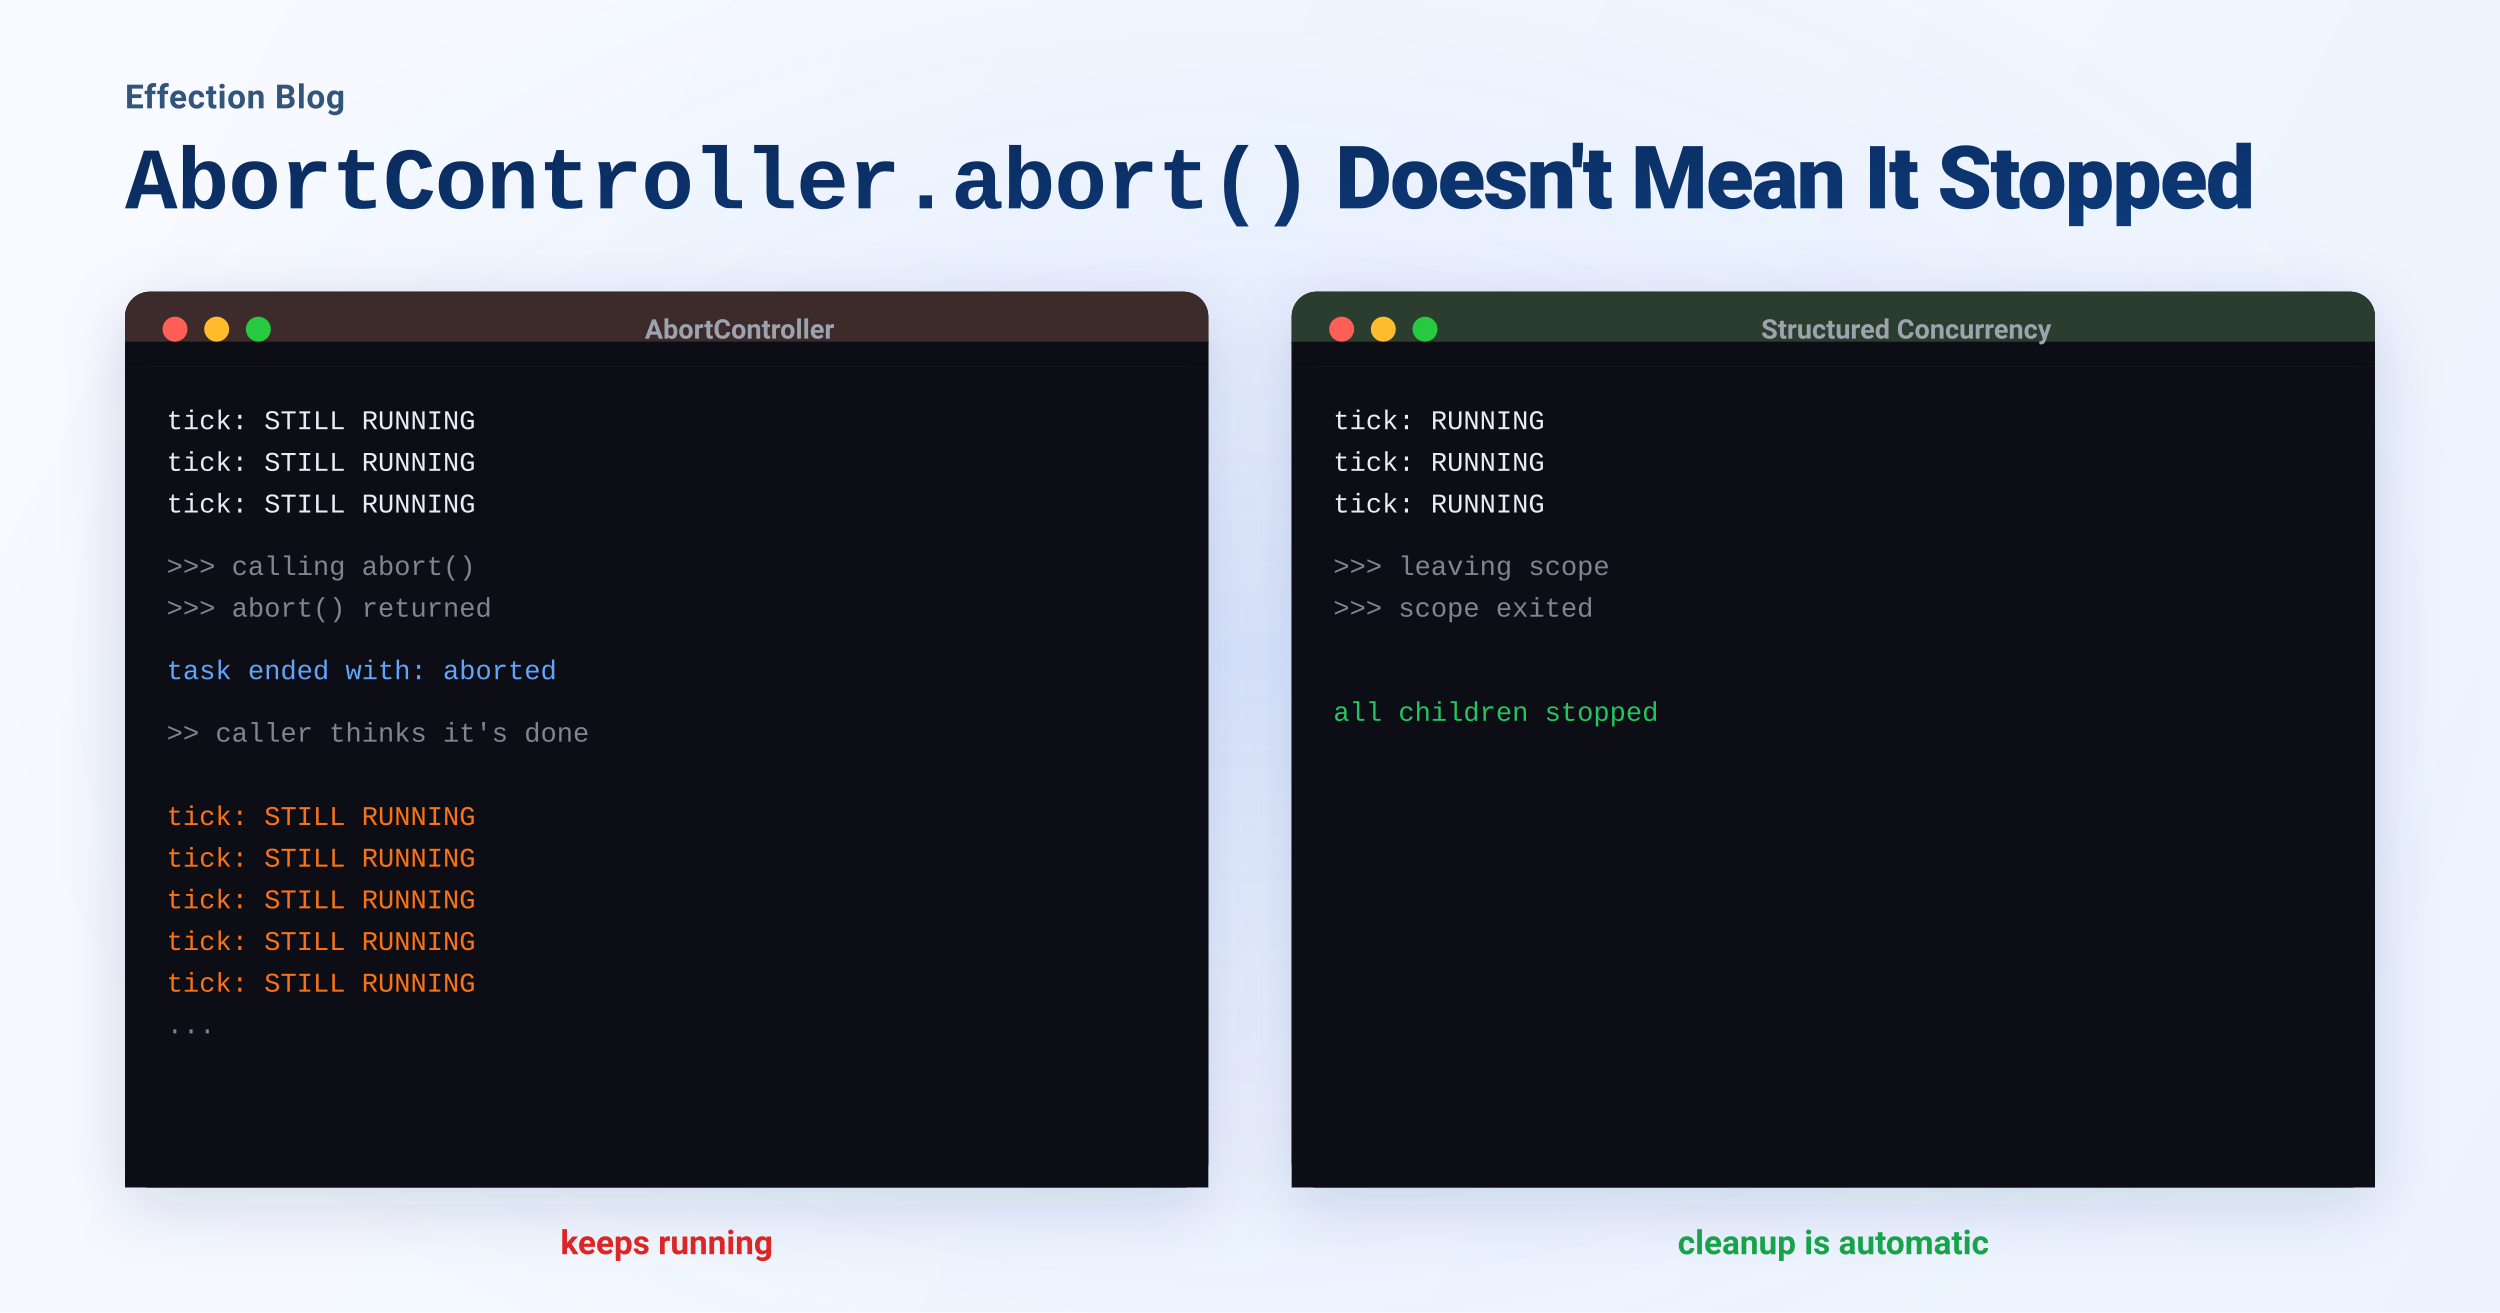
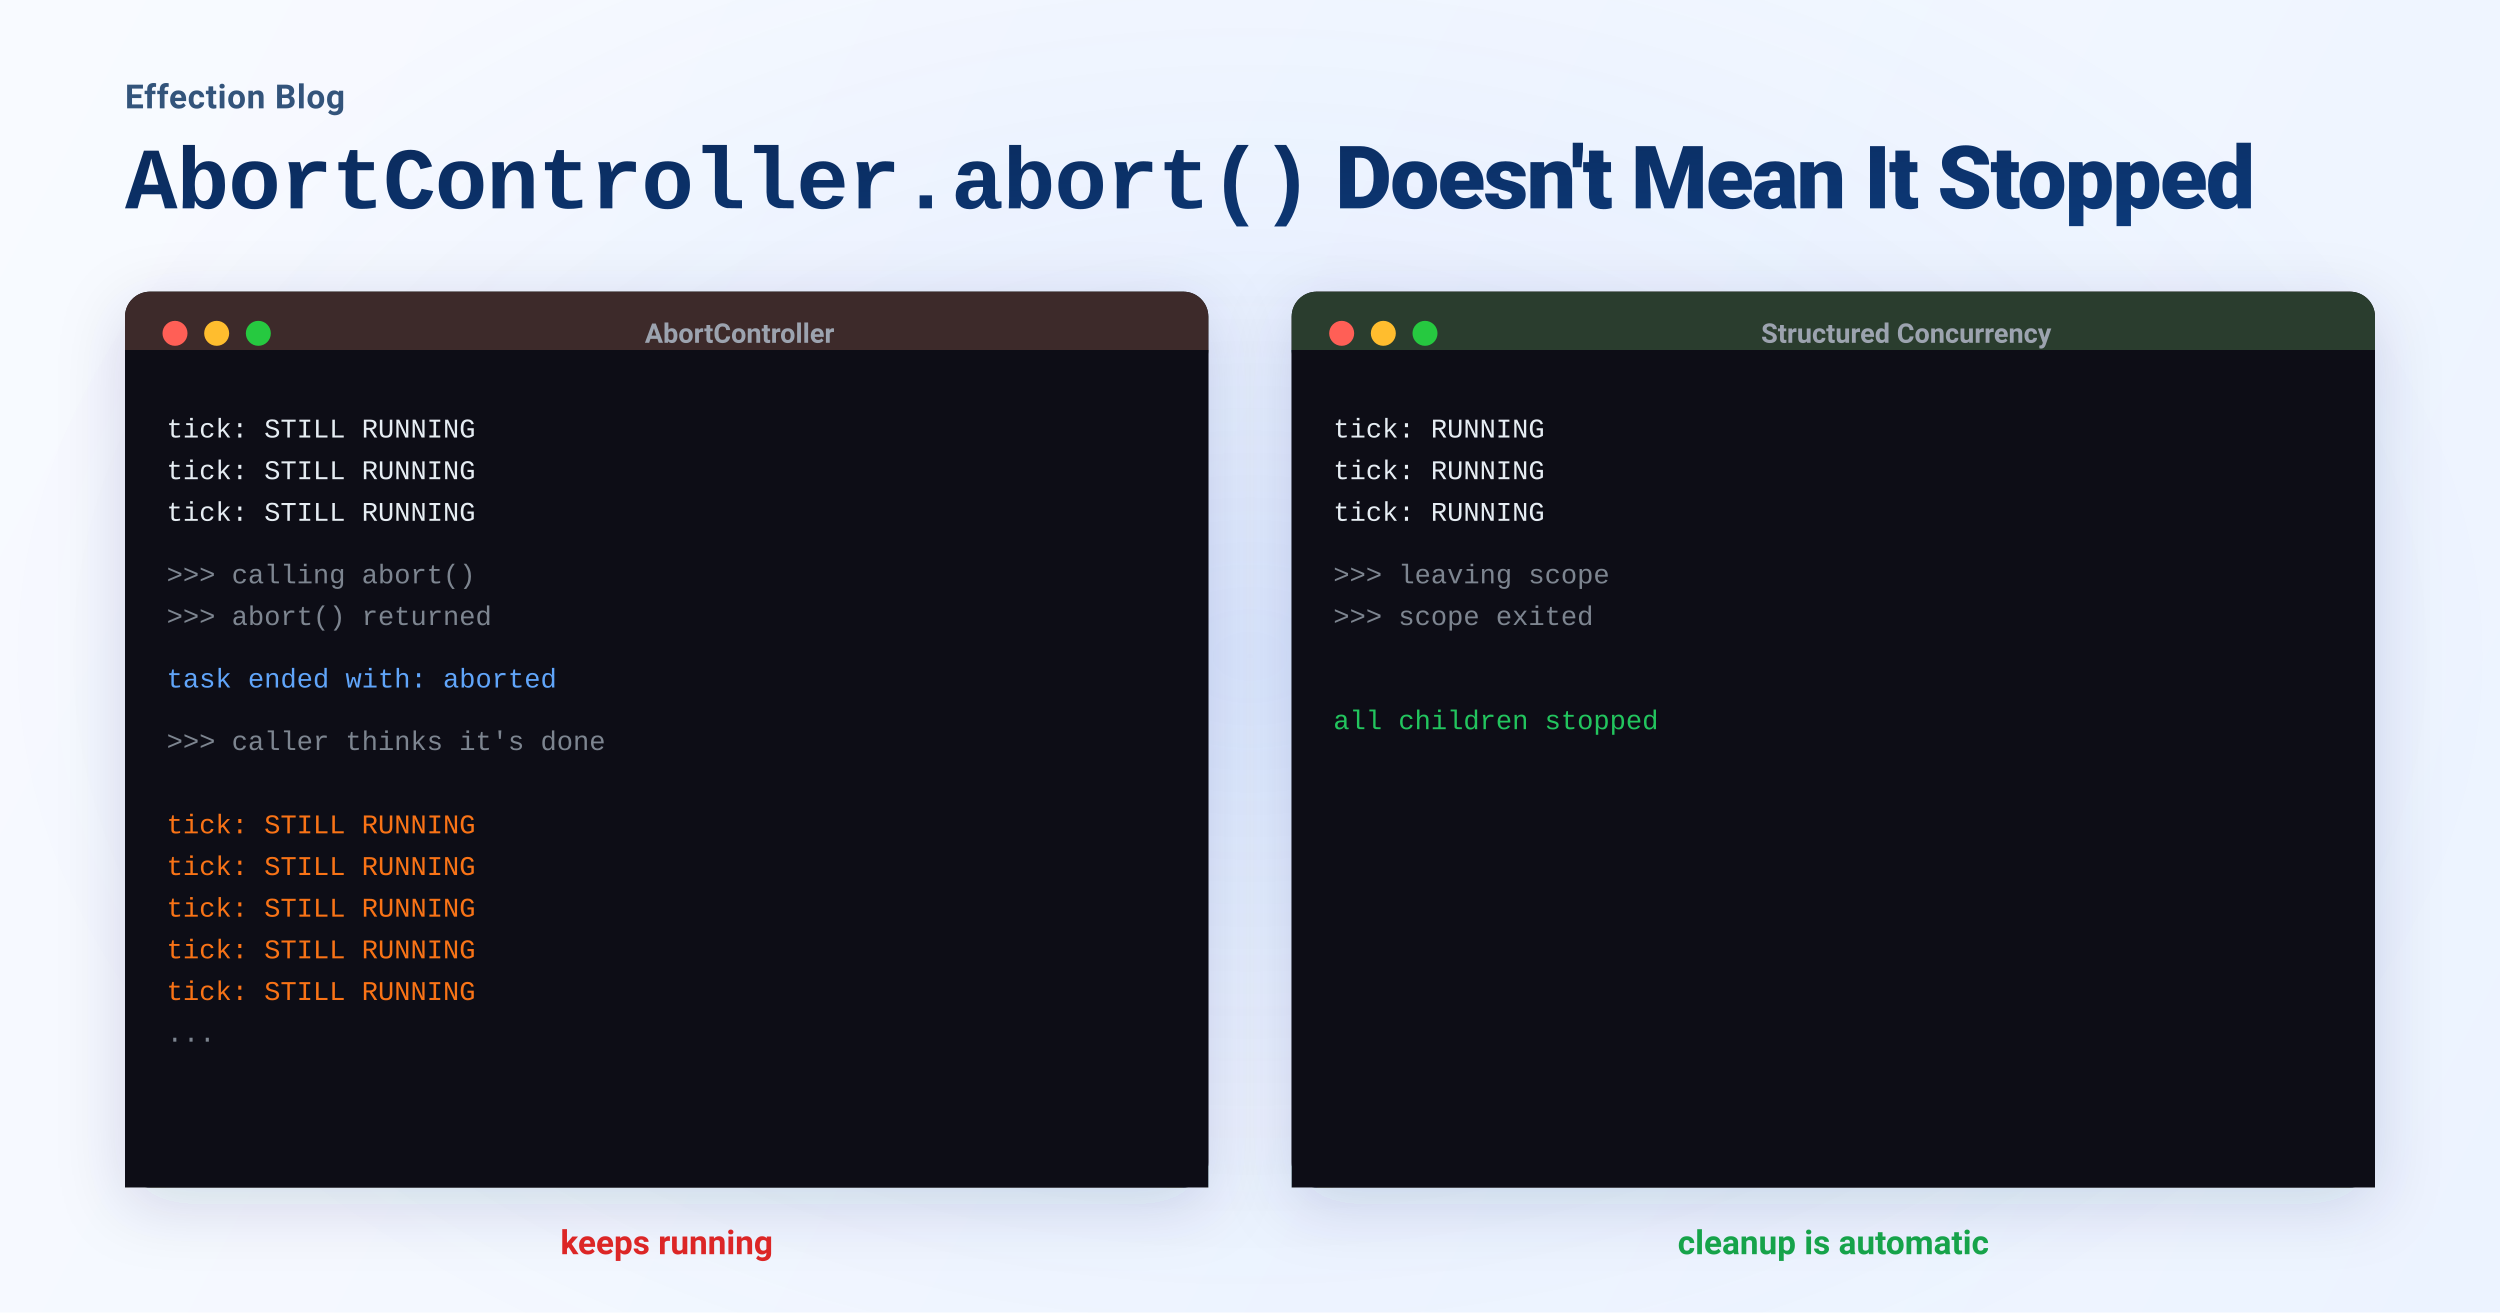
<svg xmlns="http://www.w3.org/2000/svg" width="1200" height="630" viewBox="0 0 1200 630" fill="none" role="img" aria-label="AbortController.abort() Doesn't Mean It Stopped — Two terminal windows comparing AbortController (continues running after abort) vs Effection (cleanup is automatic when scope exits).">
  <defs>
    <linearGradient id="bg-light-grad" x1="0" y1="0" x2="1200" y2="630" gradientUnits="userSpaceOnUse">
      <stop offset="0" stop-color="#F8FAFF" />
      <stop offset="0.55" stop-color="#F2F7FF" />
      <stop offset="1" stop-color="#ECF3FF" />
    </linearGradient>
    <radialGradient id="glow-light-grad" cx="0" cy="0" r="1" gradientUnits="userSpaceOnUse" gradientTransform="translate(600 315) rotate(90) scale(400 600)">
      <stop offset="0" stop-color="#2B6FF7" stop-opacity="0.12" />
      <stop offset="0.55" stop-color="#2B6FF7" stop-opacity="0.04" />
      <stop offset="1" stop-color="#2B6FF7" stop-opacity="0" />
    </radialGradient>
    <radialGradient id="glow-dark-grad" cx="0" cy="0" r="1" gradientUnits="userSpaceOnUse" gradientTransform="translate(600 315) rotate(90) scale(400 600)">
      <stop offset="0" stop-color="#60A5FA" stop-opacity="0.08" />
      <stop offset="0.55" stop-color="#60A5FA" stop-opacity="0.02" />
      <stop offset="1" stop-color="#60A5FA" stop-opacity="0" />
    </radialGradient>
    <linearGradient id="ink" x1="0" y1="0" x2="1" y2="1">
      <stop offset="0" stop-color="#0B2A5B" />
      <stop offset="1" stop-color="#0C3A7A" />
    </linearGradient>
    <filter id="terminalShadow-light" x="-40" y="-40" width="1280" height="710" filterUnits="userSpaceOnUse" color-interpolation-filters="sRGB">
      <feDropShadow dx="0" dy="8" stdDeviation="16" flood-color="#0B2A5B" flood-opacity="0.15" />
    </filter>
    <filter id="terminalShadow-dark" x="-40" y="-40" width="1280" height="710" filterUnits="userSpaceOnUse" color-interpolation-filters="sRGB">
      <feDropShadow dx="0" dy="8" stdDeviation="16" flood-color="#000000" flood-opacity="0.4" />
    </filter>
    <style>
    /* ---- Font stacks ---- */
    .svg-title {
      font-family:
        ui-sans-serif, system-ui, -apple-system, Segoe UI, Roboto, Helvetica,
        Arial, "Apple Color Emoji", "Segoe UI Emoji";
      font-size: 42px;
      font-weight: 800;
      letter-spacing: -0.02em;
    }
    .svg-title-mono {
      font-family:
        ui-monospace, SFMono-Regular, Menlo, Monaco, Consolas,
        "Liberation Mono", "Courier New", monospace;
      font-size: 42px;
      font-weight: 700;
      letter-spacing: -0.01em;
    }
    .svg-subtitle {
      font-family:
        ui-sans-serif, system-ui, -apple-system, Segoe UI, Roboto, Helvetica,
        Arial, "Apple Color Emoji", "Segoe UI Emoji";
      font-size: 16px;
      font-weight: 600;
      letter-spacing: 0.02em;
      text-transform: uppercase;
    }
    .svg-caption {
      font-family:
        ui-sans-serif, system-ui, -apple-system, Segoe UI, Roboto, Helvetica,
        Arial, "Apple Color Emoji", "Segoe UI Emoji";
      font-size: 16px;
      font-weight: 700;
    }
    .svg-terminal-title {
      font-family:
        ui-sans-serif, system-ui, -apple-system, Segoe UI, Roboto, Helvetica,
        Arial, "Apple Color Emoji", "Segoe UI Emoji";
      font-size: 13px;
      font-weight: 600;
    }
    .svg-mono {
      font-family:
        ui-monospace, SFMono-Regular, Menlo, Monaco, Consolas,
        "Liberation Mono", "Courier New", monospace;
      font-size: 13px;
      line-height: 1.4;
    }
    .svg-mono-sm {
      font-family:
        ui-monospace, SFMono-Regular, Menlo, Monaco, Consolas,
        "Liberation Mono", "Courier New", monospace;
      font-size: 11px;
    }

    /* ---- Light mode (default) ---- */
    .svg-bg-light {
      display: block;
    }
    .svg-bg-dark {
      display: none;
    }
    .svg-glow-light {
      display: block;
    }
    .svg-glow-dark {
      display: none;
    }
    .svg-shadow-light {
      display: block;
    }
    .svg-shadow-dark {
      display: none;
    }

    /* Terminal chrome */
    .svg-terminal-frame {
      fill: #1e1e1e;
    }
    .svg-terminal-header-left {
      fill: #3c2a2a;
    }
    .svg-terminal-header-right {
      fill: #2a3c2e;
    }
    .svg-terminal-body {
      fill: #0d1117;
    }
    .svg-terminal-title {
      fill: #9ca3af;
    }
    .svg-terminal-dot-red {
      fill: #ff5f56;
    }
    .svg-terminal-dot-yellow {
      fill: #ffbd2e;
    }
    .svg-terminal-dot-green {
      fill: #27c93f;
    }

    /* Terminal text */
    .svg-terminal-text {
      fill: #e6edf3;
    }
    .svg-terminal-dim {
      fill: #7d8590;
    }
    .svg-terminal-warn {
      fill: #f97316;
    }
    .svg-terminal-success {
      fill: #22c55e;
    }
    .svg-terminal-info {
      fill: #60a5fa;
    }

    /* Title and captions */
    .svg-title {
      fill: url(#ink);
    }
    .svg-title-mono {
      fill: url(#ink);
    }
    .svg-subtitle {
      fill: #33547b;
    }
    .svg-caption-fail {
      fill: #dc2626;
    }
    .svg-caption-success {
      fill: #16a34a;
    }

    /* ---- Dark mode ---- */
    @media (prefers-color-scheme: dark) {
      .svg-bg-light {
        display: none;
      }
      .svg-bg-dark {
        display: block;
      }
      .svg-glow-light {
        display: none;
      }
      .svg-glow-dark {
        display: block;
      }
      .svg-shadow-light {
        display: none;
      }
      .svg-shadow-dark {
        display: block;
      }

      .svg-terminal-frame {
        fill: #161b22;
      }
      .svg-terminal-header-left {
        fill: #2d2226;
      }
      .svg-terminal-header-right {
        fill: #1e2d24;
      }
      .svg-terminal-body {
        fill: #0d1117;
      }

      .svg-title {
        fill: #f3f4f6;
      }
      .svg-title-mono {
        fill: #f3f4f6;
      }
      .svg-subtitle {
        fill: #9ca3af;
      }
      .svg-caption-fail {
        fill: #f87171;
      }
      .svg-caption-success {
        fill: #4ade80;
      }
    }
    </style>
  </defs>
  <rect class="svg-bg-light" x="0" y="0" width="1200" height="630" fill="url(#bg-light-grad)" />
  <rect class="svg-bg-dark" x="0" y="0" width="1200" height="630" fill="#111827" />
  <rect class="svg-glow-light" x="0" y="0" width="1200" height="630" fill="url(#glow-light-grad)" />
  <rect class="svg-glow-dark" x="0" y="0" width="1200" height="630" fill="url(#glow-dark-grad)" />
  <text x="60" y="52" class="svg-subtitle">Effection Blog</text>
  <text y="100" class="svg-title">
    <tspan x="60" class="svg-title-mono">AbortController.abort()</tspan>
    <tspan class="svg-title"> Doesn't Mean It Stopped</tspan>
  </text>
  <g class="svg-shadow-light" filter="url(#terminalShadow-light)">
    <g>
      <rect class="svg-terminal-frame" x="60" y="140" width="520" height="430" rx="12" />
-       <rect class="svg-terminal-header-left" x="60" y="140" width="520" height="36" rx="12" />
-       <rect class="svg-terminal-body" x="60" y="164" width="520" height="12" />
-       <circle class="svg-terminal-dot-red" cx="84" cy="158" r="6" />
-       <circle class="svg-terminal-dot-yellow" cx="104" cy="158" r="6" />
-       <circle class="svg-terminal-dot-green" cx="124" cy="158" r="6" />
-       <text x="355" y="158" dy="0.35em" class="svg-terminal-title" text-anchor="middle">AbortController</text>
-       <rect class="svg-terminal-body" x="60" y="176" width="520" height="394" />
+       <rect class="svg-terminal-header-left" x="60" y="140" width="520" height="40" rx="12" />
+       <rect class="svg-terminal-body" x="60" y="168" width="520" height="12" />
+       <circle class="svg-terminal-dot-red" cx="84" cy="160" r="6" />
+       <circle class="svg-terminal-dot-yellow" cx="104" cy="160" r="6" />
+       <circle class="svg-terminal-dot-green" cx="124" cy="160" r="6" />
+       <text x="355" y="160" dy="0.35em" class="svg-terminal-title" text-anchor="middle">AbortController</text>
+       <rect class="svg-terminal-body" x="60" y="180" width="520" height="390" />
    </g>
  </g>
  <g class="svg-shadow-dark" filter="url(#terminalShadow-dark)">
    <g>
      <rect class="svg-terminal-frame" x="60" y="140" width="520" height="430" rx="12" />
-       <rect class="svg-terminal-header-left" x="60" y="140" width="520" height="36" rx="12" />
-       <rect class="svg-terminal-body" x="60" y="164" width="520" height="12" />
-       <circle class="svg-terminal-dot-red" cx="84" cy="158" r="6" />
-       <circle class="svg-terminal-dot-yellow" cx="104" cy="158" r="6" />
-       <circle class="svg-terminal-dot-green" cx="124" cy="158" r="6" />
-       <text x="355" y="158" dy="0.35em" class="svg-terminal-title" text-anchor="middle">AbortController</text>
-       <rect class="svg-terminal-body" x="60" y="176" width="520" height="394" />
+       <rect class="svg-terminal-header-left" x="60" y="140" width="520" height="40" rx="12" />
+       <rect class="svg-terminal-body" x="60" y="168" width="520" height="12" />
+       <circle class="svg-terminal-dot-red" cx="84" cy="160" r="6" />
+       <circle class="svg-terminal-dot-yellow" cx="104" cy="160" r="6" />
+       <circle class="svg-terminal-dot-green" cx="124" cy="160" r="6" />
+       <text x="355" y="160" dy="0.35em" class="svg-terminal-title" text-anchor="middle">AbortController</text>
+       <rect class="svg-terminal-body" x="60" y="180" width="520" height="390" />
    </g>
  </g>
  <g class="svg-mono">
-     <text x="80" y="206" class="svg-terminal-text">tick: STILL RUNNING</text>
-     <text x="80" y="226" class="svg-terminal-text">tick: STILL RUNNING</text>
-     <text x="80" y="246" class="svg-terminal-text">tick: STILL RUNNING</text>
-     <text x="80" y="276" class="svg-terminal-dim">&gt;&gt;&gt; calling abort()</text>
-     <text x="80" y="296" class="svg-terminal-dim">&gt;&gt;&gt; abort() returned</text>
-     <text x="80" y="326" class="svg-terminal-info">task ended with: aborted</text>
-     <text x="80" y="356" class="svg-terminal-dim">&gt;&gt; caller thinks it's done</text>
-     <text x="80" y="396" class="svg-terminal-warn">tick: STILL RUNNING</text>
-     <text x="80" y="416" class="svg-terminal-warn">tick: STILL RUNNING</text>
-     <text x="80" y="436" class="svg-terminal-warn">tick: STILL RUNNING</text>
-     <text x="80" y="456" class="svg-terminal-warn">tick: STILL RUNNING</text>
-     <text x="80" y="476" class="svg-terminal-warn">tick: STILL RUNNING</text>
-     <text x="80" y="496" class="svg-terminal-dim">...</text>
+     <text x="80" y="210" class="svg-terminal-text">tick: STILL RUNNING</text>
+     <text x="80" y="230" class="svg-terminal-text">tick: STILL RUNNING</text>
+     <text x="80" y="250" class="svg-terminal-text">tick: STILL RUNNING</text>
+     <text x="80" y="280" class="svg-terminal-dim">&gt;&gt;&gt; calling abort()</text>
+     <text x="80" y="300" class="svg-terminal-dim">&gt;&gt;&gt; abort() returned</text>
+     <text x="80" y="330" class="svg-terminal-info">task ended with: aborted</text>
+     <text x="80" y="360" class="svg-terminal-dim">&gt;&gt;&gt; caller thinks it's done</text>
+     <text x="80" y="400" class="svg-terminal-warn">tick: STILL RUNNING</text>
+     <text x="80" y="420" class="svg-terminal-warn">tick: STILL RUNNING</text>
+     <text x="80" y="440" class="svg-terminal-warn">tick: STILL RUNNING</text>
+     <text x="80" y="460" class="svg-terminal-warn">tick: STILL RUNNING</text>
+     <text x="80" y="480" class="svg-terminal-warn">tick: STILL RUNNING</text>
+     <text x="80" y="500" class="svg-terminal-dim">...</text>
  </g>
  <text x="320" y="602" class="svg-caption svg-caption-fail" text-anchor="middle">keeps running</text>
  <g class="svg-shadow-light" filter="url(#terminalShadow-light)">
    <g>
      <rect class="svg-terminal-frame" x="620" y="140" width="520" height="430" rx="12" />
-       <rect class="svg-terminal-header-right" x="620" y="140" width="520" height="36" rx="12" />
-       <rect class="svg-terminal-body" x="620" y="164" width="520" height="12" />
-       <circle class="svg-terminal-dot-red" cx="644" cy="158" r="6" />
-       <circle class="svg-terminal-dot-yellow" cx="664" cy="158" r="6" />
-       <circle class="svg-terminal-dot-green" cx="684" cy="158" r="6" />
-       <text x="915" y="158" dy="0.35em" class="svg-terminal-title" text-anchor="middle">Structured Concurrency</text>
-       <rect class="svg-terminal-body" x="620" y="176" width="520" height="394" />
+       <rect class="svg-terminal-header-right" x="620" y="140" width="520" height="40" rx="12" />
+       <rect class="svg-terminal-body" x="620" y="168" width="520" height="12" />
+       <circle class="svg-terminal-dot-red" cx="644" cy="160" r="6" />
+       <circle class="svg-terminal-dot-yellow" cx="664" cy="160" r="6" />
+       <circle class="svg-terminal-dot-green" cx="684" cy="160" r="6" />
+       <text x="915" y="160" dy="0.35em" class="svg-terminal-title" text-anchor="middle">Structured Concurrency</text>
+       <rect class="svg-terminal-body" x="620" y="180" width="520" height="390" />
    </g>
  </g>
  <g class="svg-shadow-dark" filter="url(#terminalShadow-dark)">
    <g>
      <rect class="svg-terminal-frame" x="620" y="140" width="520" height="430" rx="12" />
-       <rect class="svg-terminal-header-right" x="620" y="140" width="520" height="36" rx="12" />
-       <rect class="svg-terminal-body" x="620" y="164" width="520" height="12" />
-       <circle class="svg-terminal-dot-red" cx="644" cy="158" r="6" />
-       <circle class="svg-terminal-dot-yellow" cx="664" cy="158" r="6" />
-       <circle class="svg-terminal-dot-green" cx="684" cy="158" r="6" />
-       <text x="915" y="158" dy="0.35em" class="svg-terminal-title" text-anchor="middle">Structured Concurrency</text>
-       <rect class="svg-terminal-body" x="620" y="176" width="520" height="394" />
+       <rect class="svg-terminal-header-right" x="620" y="140" width="520" height="40" rx="12" />
+       <rect class="svg-terminal-body" x="620" y="168" width="520" height="12" />
+       <circle class="svg-terminal-dot-red" cx="644" cy="160" r="6" />
+       <circle class="svg-terminal-dot-yellow" cx="664" cy="160" r="6" />
+       <circle class="svg-terminal-dot-green" cx="684" cy="160" r="6" />
+       <text x="915" y="160" dy="0.35em" class="svg-terminal-title" text-anchor="middle">Structured Concurrency</text>
+       <rect class="svg-terminal-body" x="620" y="180" width="520" height="390" />
    </g>
  </g>
  <g class="svg-mono">
-     <text x="640" y="206" class="svg-terminal-text">tick: RUNNING</text>
-     <text x="640" y="226" class="svg-terminal-text">tick: RUNNING</text>
-     <text x="640" y="246" class="svg-terminal-text">tick: RUNNING</text>
-     <text x="640" y="276" class="svg-terminal-dim">&gt;&gt;&gt; leaving scope</text>
-     <text x="640" y="296" class="svg-terminal-dim">&gt;&gt;&gt; scope exited</text>
-     <text x="640" y="346" class="svg-terminal-success">all children stopped</text>
+     <text x="640" y="210" class="svg-terminal-text">tick: RUNNING</text>
+     <text x="640" y="230" class="svg-terminal-text">tick: RUNNING</text>
+     <text x="640" y="250" class="svg-terminal-text">tick: RUNNING</text>
+     <text x="640" y="280" class="svg-terminal-dim">&gt;&gt;&gt; leaving scope</text>
+     <text x="640" y="300" class="svg-terminal-dim">&gt;&gt;&gt; scope exited</text>
+     <text x="640" y="350" class="svg-terminal-success">all children stopped</text>
  </g>
  <text x="880" y="602" class="svg-caption svg-caption-success" text-anchor="middle">cleanup is automatic</text>
</svg>
